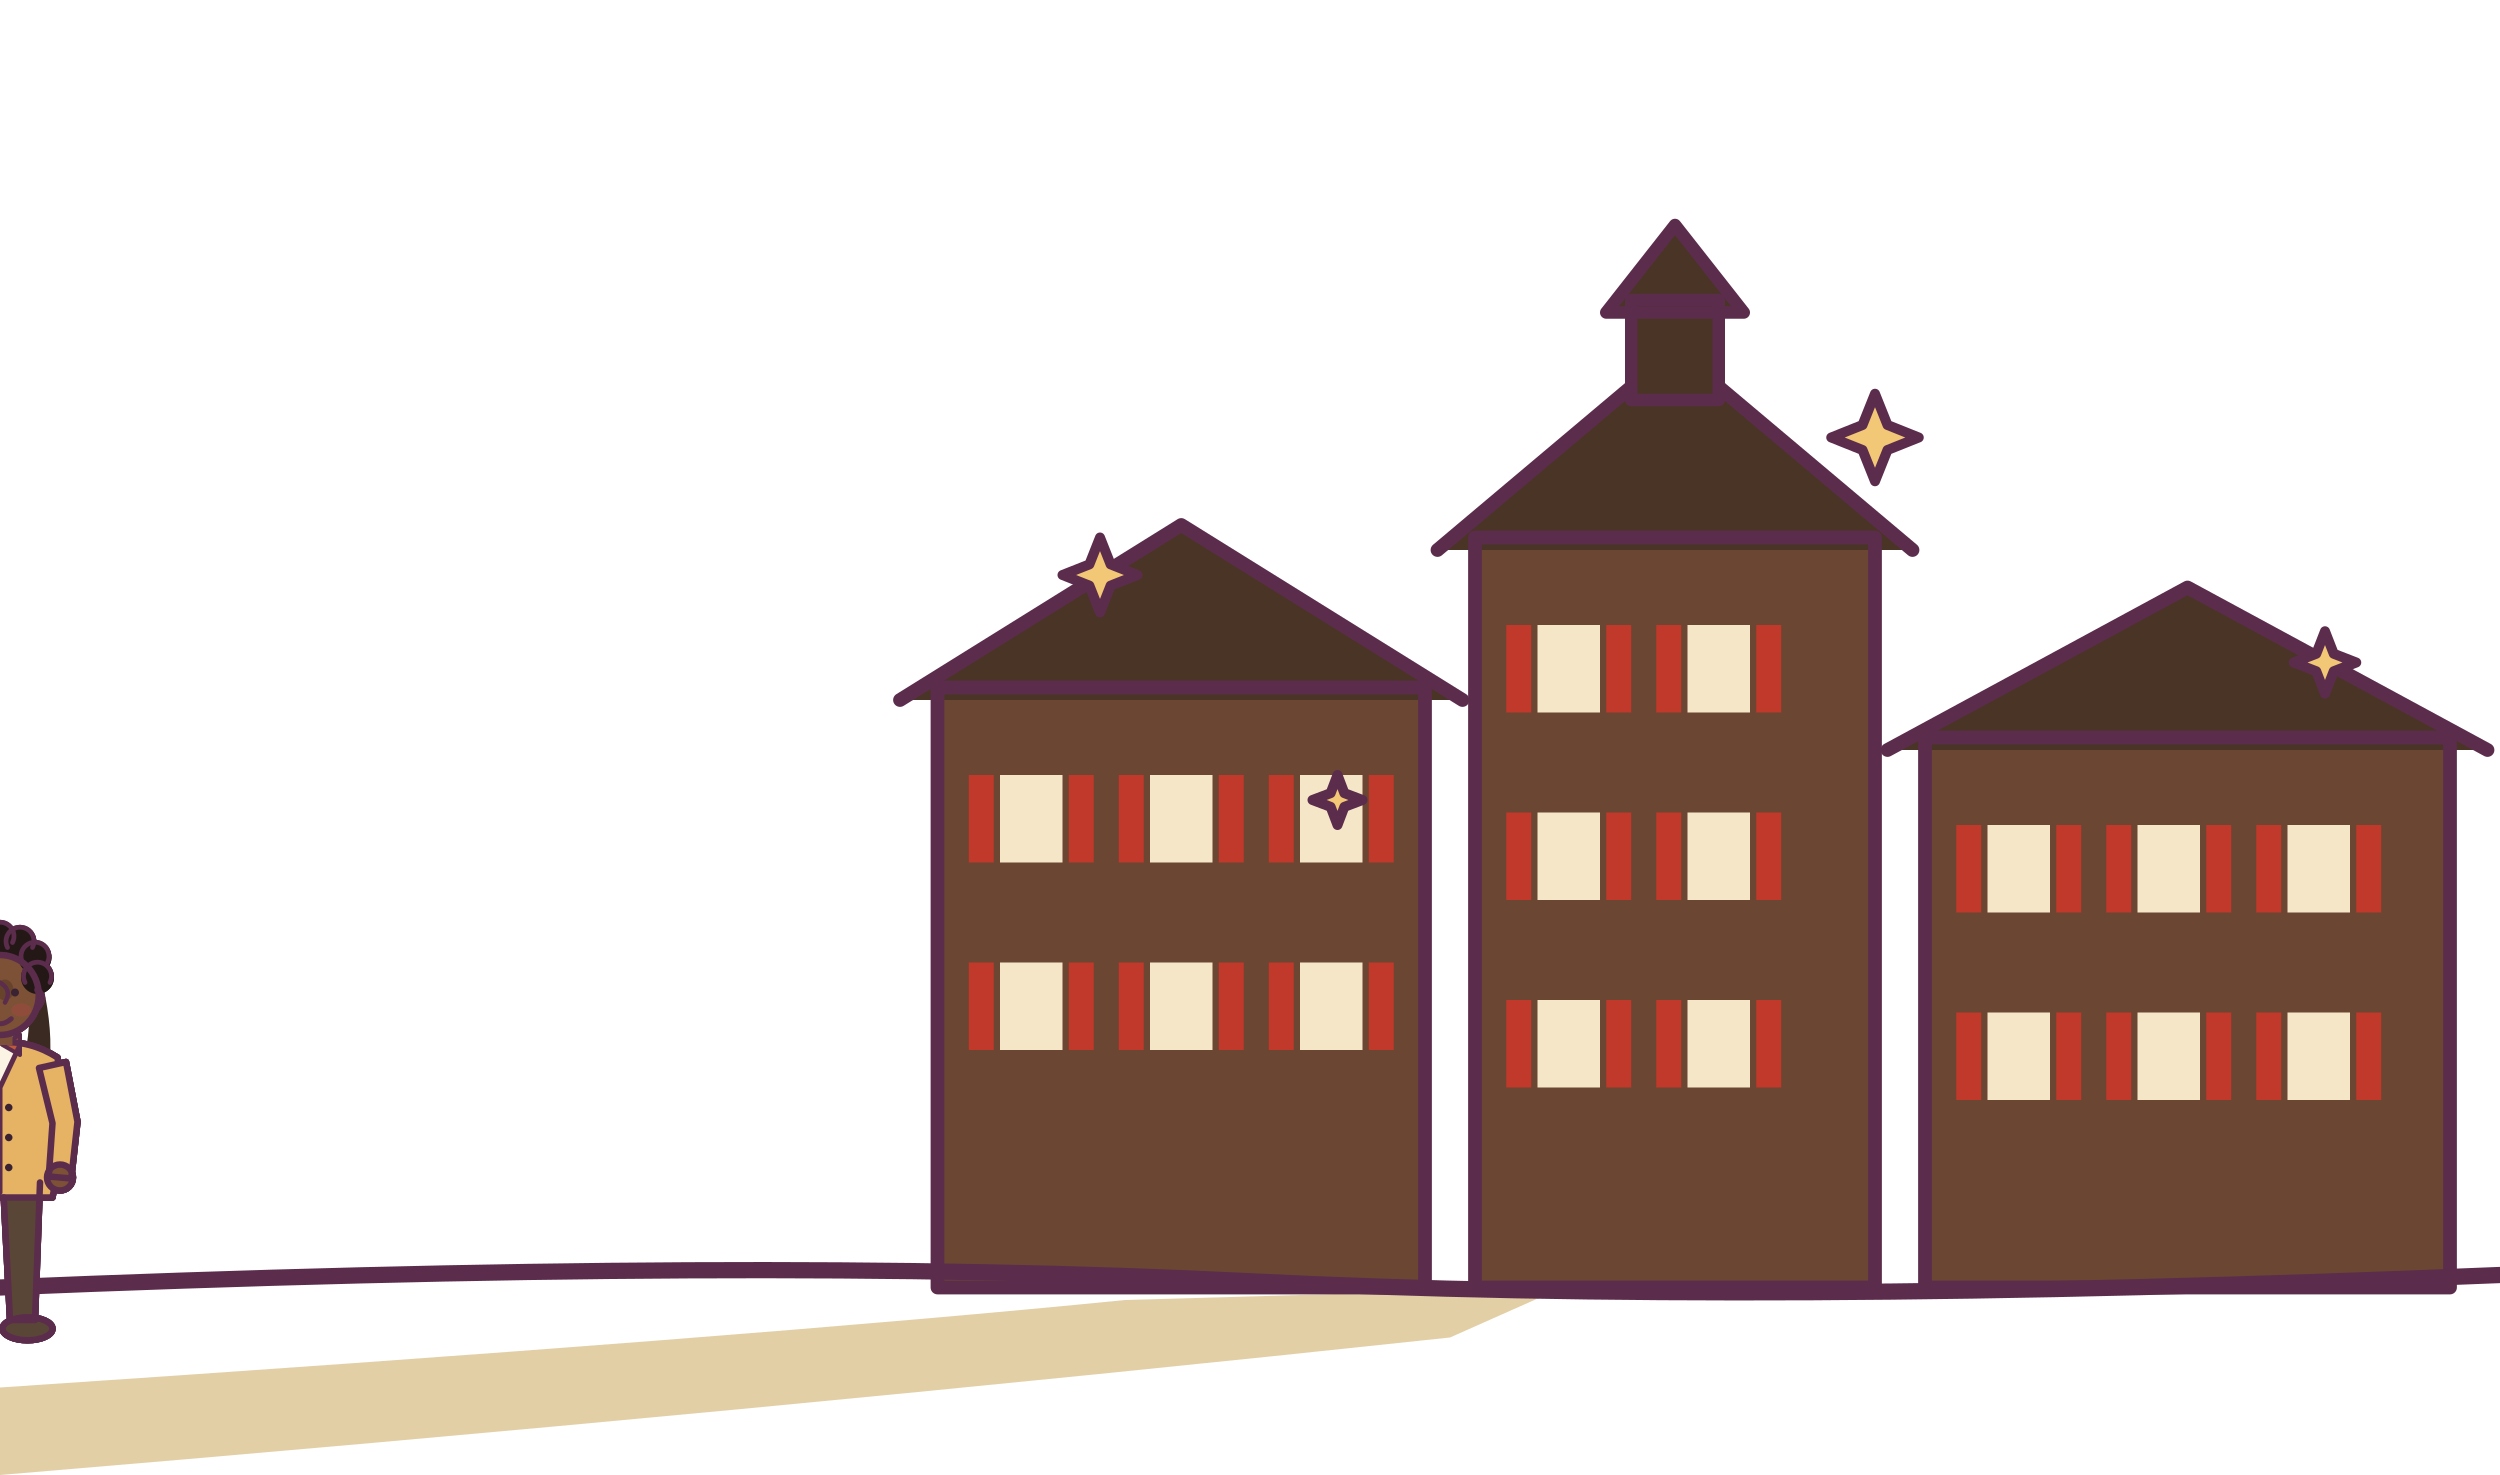
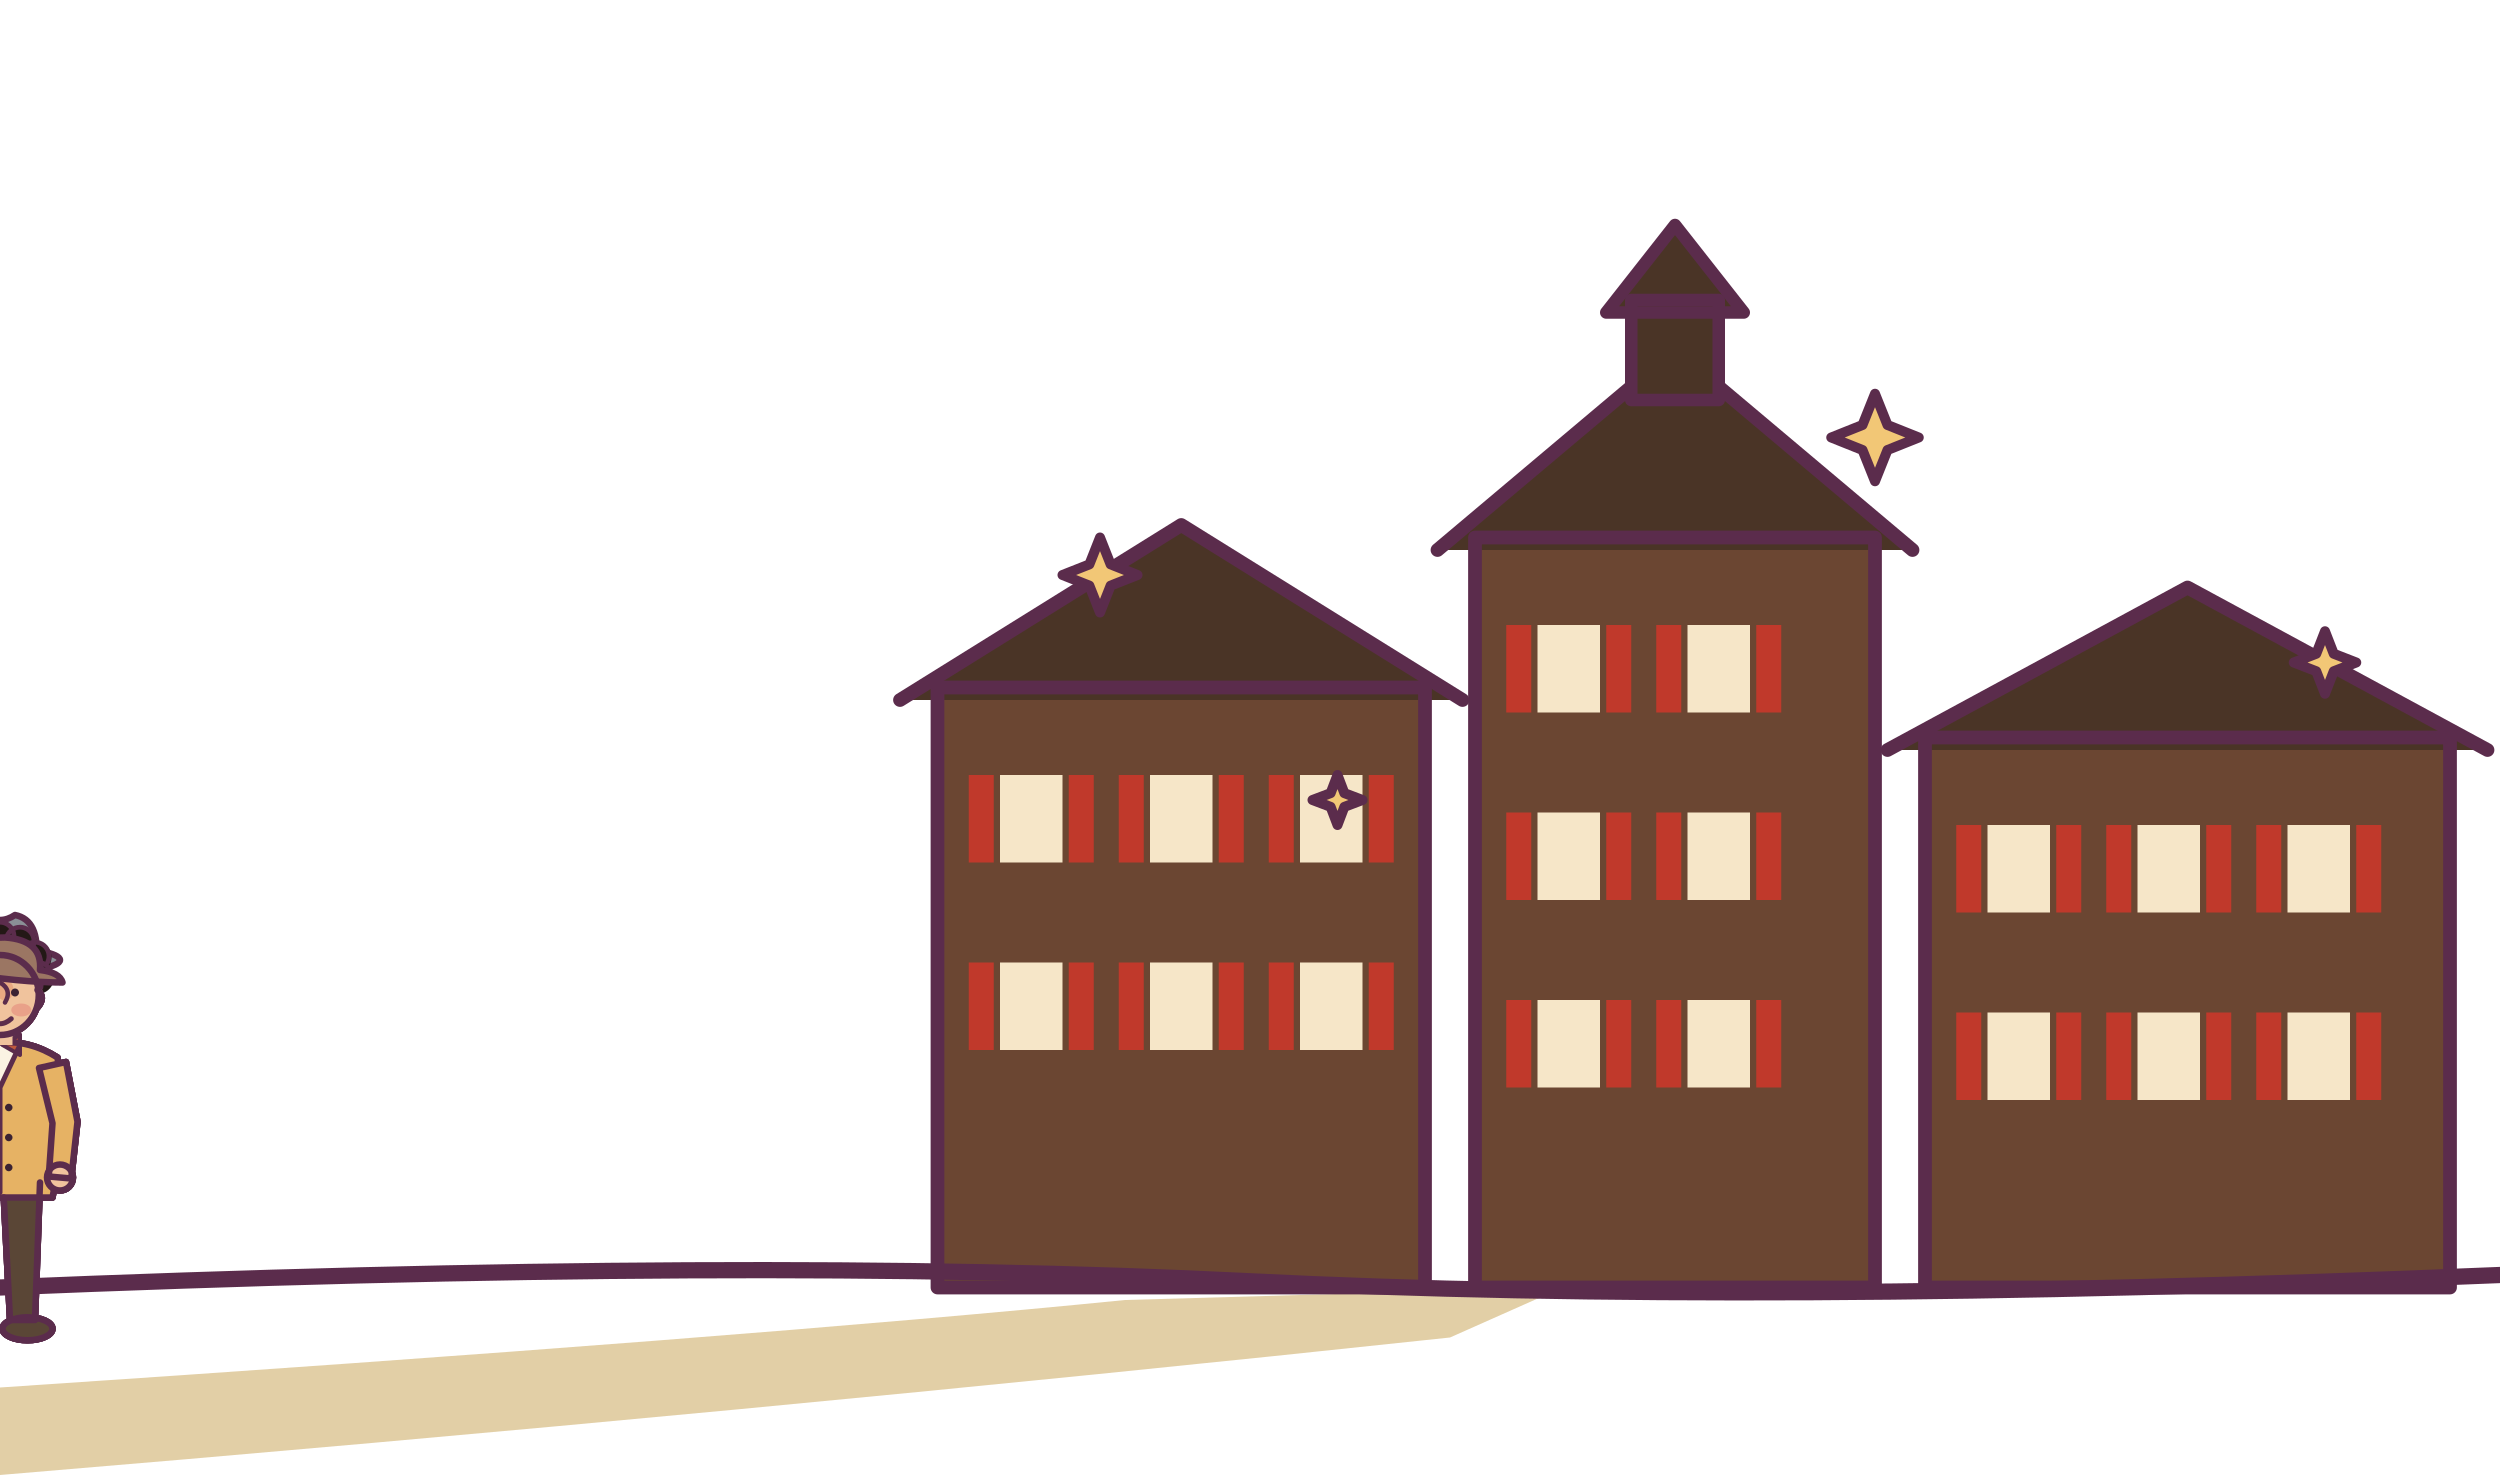
<svg viewBox="0 0 400 236" role="img" aria-label="The old Victorian distillery buildings, restored: dark brown with red shutters, gleaming, while a little line of visitors walks up the path">
  <g filter="url(#wash)">
    <path d="M0 222 Q120 214 180 208 L250 206 L232 214 Q120 226 0 236Z" fill="#e2cfa6" />
  </g>
  <g filter="url(#wash)">
    <rect x="150" y="110" width="78" height="96" fill="#6b4632" />
    <path d="M144 112 L189.0 84 L234 112Z" fill="#4a3426" />
  </g>
  <g filter="url(#wash)">
    <rect x="160" y="124" width="10" height="14" fill="#f6e6c8" />
    <rect x="155" y="124" width="4" height="14" fill="#c0392b" />
    <rect x="171" y="124" width="4" height="14" fill="#c0392b" />
    <rect x="184" y="124" width="10" height="14" fill="#f6e6c8" />
    <rect x="179" y="124" width="4" height="14" fill="#c0392b" />
    <rect x="195" y="124" width="4" height="14" fill="#c0392b" />
    <rect x="208" y="124" width="10" height="14" fill="#f6e6c8" />
    <rect x="203" y="124" width="4" height="14" fill="#c0392b" />
    <rect x="219" y="124" width="4" height="14" fill="#c0392b" />
    <rect x="160" y="154" width="10" height="14" fill="#f6e6c8" />
    <rect x="155" y="154" width="4" height="14" fill="#c0392b" />
    <rect x="171" y="154" width="4" height="14" fill="#c0392b" />
    <rect x="184" y="154" width="10" height="14" fill="#f6e6c8" />
    <rect x="179" y="154" width="4" height="14" fill="#c0392b" />
    <rect x="195" y="154" width="4" height="14" fill="#c0392b" />
    <rect x="208" y="154" width="10" height="14" fill="#f6e6c8" />
    <rect x="203" y="154" width="4" height="14" fill="#c0392b" />
    <rect x="219" y="154" width="4" height="14" fill="#c0392b" />
  </g>
  <g filter="url(#crayon)" fill="none" stroke="#5b2c4c" stroke-width="2.2" stroke-linecap="round" stroke-linejoin="round">
    <rect x="150" y="110" width="78" height="96" />
    <path d="M144 112 L189.0 84 L234 112" />
  </g>
  <g filter="url(#wash)">
    <rect x="236" y="86" width="64" height="120" fill="#6b4632" />
    <path d="M230 88 L268.0 56 L306 88Z" fill="#4a3426" />
  </g>
  <g filter="url(#wash)">
    <rect x="246" y="100" width="10" height="14" fill="#f6e6c8" />
    <rect x="241" y="100" width="4" height="14" fill="#c0392b" />
    <rect x="257" y="100" width="4" height="14" fill="#c0392b" />
    <rect x="270" y="100" width="10" height="14" fill="#f6e6c8" />
    <rect x="265" y="100" width="4" height="14" fill="#c0392b" />
    <rect x="281" y="100" width="4" height="14" fill="#c0392b" />
    <rect x="246" y="130" width="10" height="14" fill="#f6e6c8" />
    <rect x="241" y="130" width="4" height="14" fill="#c0392b" />
    <rect x="257" y="130" width="4" height="14" fill="#c0392b" />
    <rect x="270" y="130" width="10" height="14" fill="#f6e6c8" />
    <rect x="265" y="130" width="4" height="14" fill="#c0392b" />
    <rect x="281" y="130" width="4" height="14" fill="#c0392b" />
    <rect x="246" y="160" width="10" height="14" fill="#f6e6c8" />
    <rect x="241" y="160" width="4" height="14" fill="#c0392b" />
    <rect x="257" y="160" width="4" height="14" fill="#c0392b" />
    <rect x="270" y="160" width="10" height="14" fill="#f6e6c8" />
    <rect x="265" y="160" width="4" height="14" fill="#c0392b" />
    <rect x="281" y="160" width="4" height="14" fill="#c0392b" />
  </g>
  <g filter="url(#crayon)" fill="none" stroke="#5b2c4c" stroke-width="2.2" stroke-linecap="round" stroke-linejoin="round">
    <rect x="236" y="86" width="64" height="120" />
    <path d="M230 88 L268.0 56 L306 88" />
  </g>
  <g filter="url(#wash)">
    <rect x="308" y="118" width="84" height="88" fill="#6b4632" />
    <path d="M302 120 L350.0 94 L398 120Z" fill="#4a3426" />
  </g>
  <g filter="url(#wash)">
    <rect x="318" y="132" width="10" height="14" fill="#f6e6c8" />
    <rect x="313" y="132" width="4" height="14" fill="#c0392b" />
    <rect x="329" y="132" width="4" height="14" fill="#c0392b" />
    <rect x="342" y="132" width="10" height="14" fill="#f6e6c8" />
    <rect x="337" y="132" width="4" height="14" fill="#c0392b" />
    <rect x="353" y="132" width="4" height="14" fill="#c0392b" />
    <rect x="366" y="132" width="10" height="14" fill="#f6e6c8" />
    <rect x="361" y="132" width="4" height="14" fill="#c0392b" />
    <rect x="377" y="132" width="4" height="14" fill="#c0392b" />
    <rect x="318" y="162" width="10" height="14" fill="#f6e6c8" />
    <rect x="313" y="162" width="4" height="14" fill="#c0392b" />
    <rect x="329" y="162" width="4" height="14" fill="#c0392b" />
    <rect x="342" y="162" width="10" height="14" fill="#f6e6c8" />
    <rect x="337" y="162" width="4" height="14" fill="#c0392b" />
    <rect x="353" y="162" width="4" height="14" fill="#c0392b" />
    <rect x="366" y="162" width="10" height="14" fill="#f6e6c8" />
    <rect x="361" y="162" width="4" height="14" fill="#c0392b" />
    <rect x="377" y="162" width="4" height="14" fill="#c0392b" />
  </g>
  <g filter="url(#crayon)" fill="none" stroke="#5b2c4c" stroke-width="2.2" stroke-linecap="round" stroke-linejoin="round">
    <rect x="308" y="118" width="84" height="88" />
    <path d="M302 120 L350.0 94 L398 120" />
  </g>
  <g filter="url(#wash)">
    <rect x="261" y="48" width="14" height="16" fill="#4a3426" />
    <path d="M257 50 L268 36 L279 50Z" fill="#4a3426" />
  </g>
  <g filter="url(#crayon)" fill="none" stroke="#5b2c4c" stroke-width="2" stroke-linecap="round" stroke-linejoin="round">
    <rect x="261" y="48" width="14" height="16" />
    <path d="M257 50 L268 36 L279 50Z" />
  </g>
  <g filter="url(#crayon)" fill="none" stroke="#5b2c4c" stroke-width="2.6" stroke-linecap="round" stroke-linejoin="round">
    <path d="M0 206 Q120.0 201 200.0 205 T400 204" />
  </g>
  <g class="twinkle" style="transform-origin:176px 92px">
    <path d="M176 86 L177.7 90.3 L182 92 L177.7 93.7 L176 98 L174.3 93.7 L170 92 L174.3 90.3Z" fill="#f2c776" stroke="#5b2c4c" stroke-width="1.6" stroke-linejoin="round" />
  </g>
  <g class="twinkle d2" style="transform-origin:300px 70px">
    <path d="M300 63 L302 68 L307 70 L302 72 L300 77 L298 72 L293 70 L298 68Z" fill="#f2c776" stroke="#5b2c4c" stroke-width="1.6" stroke-linejoin="round" />
  </g>
  <g class="twinkle d3" style="transform-origin:372px 106px">
    <path d="M372 101 L373.4 104.6 L377 106 L373.4 107.4 L372 111 L370.6 107.4 L367 106 L370.6 104.6Z" fill="#f2c776" stroke="#5b2c4c" stroke-width="1.6" stroke-linejoin="round" />
  </g>
  <g class="twinkle d2" style="transform-origin:214px 128px">
    <path d="M214 124 L215.1 126.9 L218 128 L215.1 129.1 L214 132 L212.9 129.1 L210 128 L212.9 126.9Z" fill="#f2c776" stroke="#5b2c4c" stroke-width="1.6" stroke-linejoin="round" />
  </g>
  <g class="stroll" style="animation-delay:0.0s;--rest:24px">
    <g transform="translate(0 214) scale(0.4 0.4)">
      <g>
        <g class="bob">
          <g class="" style="transform-origin:-21px -109px">
            <g filter="url(#wash)">
              <path d="M-26.4 -110.2 L-31 -86.3 L-28.5 -63.6 L-19.5 -64.4 L-21 -85.7 L-15.6 -107.8Z" fill="#9db08a" />
-               <circle cx="-24" cy="-64" r="5.2" fill="#d09a6c" />
+               <circle cx="-24" cy="-64" r="5.2" fill="#f0c39d" />
            </g>
            <g filter="url(#boil)" fill="none" stroke="#5b2c4c" stroke-width="2.6" stroke-linecap="round" stroke-linejoin="round">
              <path d="M-26.4 -110.2 L-31 -86.3 L-28.5 -63.6 L-19.5 -64.4 L-21 -85.7 L-15.6 -107.8Z" />
              <circle cx="-24" cy="-64" r="5.2" />
            </g>
          </g>
          <g>
            <g filter="url(#wash)">
              <ellipse cx="-11" cy="-3.5" rx="10" ry="4.6" fill="#5a4636" />
              <ellipse cx="11" cy="-3.5" rx="10" ry="4.6" fill="#5a4636" />
              <path d="M-16 -62 L-14 -7 L-4 -7 L-1.5 -56 L1.5 -56 L4 -7 L14 -7 L16 -62Z" fill="#8c7a6b" />
              <path d="M-23 -112 Q-27 -86 -21 -56 L21 -56 Q27 -86 23 -112 Q12 -119 0 -118 Q-12 -119 -23 -112Z" fill="#9db08a" />
              <path d="M-8 -117 L0 -100 L8 -117Z" fill="#fbf3e3" />
              <path d="M-8 -121 L-1 -117 L-8 -113Z M8 -121 L1 -117 L8 -113Z" fill="#c0583c" />
            </g>
            <g filter="url(#boil)" fill="none" stroke="#5b2c4c" stroke-width="2.6" stroke-linecap="round" stroke-linejoin="round">
              <ellipse cx="-11" cy="-3.5" rx="10" ry="4.6" />
              <ellipse cx="11" cy="-3.5" rx="10" ry="4.6" />
              <path d="M-16 -62 L-14 -7 L-4 -7 L-1.5 -56 M1.5 -56 L4 -7 L14 -7 L16 -62" />
              <path d="M-23 -112 Q-27 -86 -21 -56 L21 -56 Q27 -86 23 -112 Q12 -119 0 -118 Q-12 -119 -23 -112Z" />
              <path d="M-8 -117 L0 -100 L8 -117 M0 -100 L0 -58" stroke-width="2" />
              <circle cx="3.5" cy="-92" r="1.5" fill="#3b2233" stroke="none" />
              <circle cx="3.5" cy="-80" r="1.5" fill="#3b2233" stroke="none" />
              <circle cx="3.5" cy="-68" r="1.5" fill="#3b2233" stroke="none" />
              <path d="M-8 -121 L-1 -117 L-8 -113Z M8 -121 L1 -117 L8 -113Z" stroke-width="1.6" />
            </g>
          </g>
          <g>
            <g filter="url(#wash)">
-               <path d="M-16 -146 Q-21 -126 -20 -112 L-10 -113 Q-13 -128 -11 -144Z M16 -146 Q21 -126 20 -112 L10 -113 Q13 -128 11 -144Z" fill="#3b2a22" />
-               <rect x="-5" y="-125" width="10" height="8" fill="#d09a6c" />
-               <ellipse cx="0" cy="-137" rx="15.5" ry="16" fill="#d09a6c" />
-               <ellipse cx="-14.5" cy="-136" rx="3" ry="4.4" fill="#d09a6c" />
-               <ellipse cx="14.5" cy="-136" rx="3" ry="4.4" fill="#d09a6c" />
-               <ellipse cx="-8.5" cy="-131" rx="4" ry="2.6" fill="#c96f5c" opacity=".6" />
-               <ellipse cx="8.5" cy="-131" rx="4" ry="2.6" fill="#c96f5c" opacity=".6" />
-               <ellipse cx="2" cy="-139" rx="3.4" ry="4.2" fill="#bd855a" />
-               <path d="M-16 -140 Q-19 -160 0 -158 Q19 -160 16 -140 Q14 -150 4 -151 Q-2 -146 -9 -150 Q-14 -148 -16 -140Z" fill="#3b2a22" />
+               <rect x="-5" y="-125" width="10" height="8" fill="#f0c39d" />
+               <ellipse cx="0" cy="-137" rx="15.5" ry="16" fill="#f0c39d" />
+               <ellipse cx="-14.5" cy="-136" rx="3" ry="4.4" fill="#f0c39d" />
+               <ellipse cx="14.5" cy="-136" rx="3" ry="4.4" fill="#f0c39d" />
+               <ellipse cx="-8.5" cy="-131" rx="4" ry="2.6" fill="#e48b7c" opacity=".6" />
+               <ellipse cx="8.5" cy="-131" rx="4" ry="2.6" fill="#e48b7c" opacity=".6" />
+               <ellipse cx="2" cy="-139" rx="3.4" ry="4.2" fill="#e9a982" />
+               <ellipse cx="0" cy="-151" rx="24" ry="4.8" fill="#8a8f96" />
+               <path d="M-14.5 -151 Q-16 -167 -6 -169 Q0 -165 6 -169 Q16 -167 14.5 -151Z" fill="#8a8f96" />
            </g>
            <g filter="url(#boil)" fill="none" stroke="#5b2c4c" stroke-width="2.6" stroke-linecap="round" stroke-linejoin="round">
              <ellipse cx="0" cy="-137" rx="15.5" ry="16" />
              <path d="M-15.0 -139 q-3.5 3 0 7" />
              <path d="M15.0 -139 q3.5 3 0 7" />
              <circle cx="-6" cy="-138" r="1.6" fill="#3b2233" stroke="none" />
              <circle cx="6" cy="-138" r="1.6" fill="#3b2233" stroke="none" />
              <path d="M-4.5 -127.5 q4.5 4 9 0" stroke-width="2" />
              <path d="M0 -142 q5 3 2 8" stroke-width="1.8" />
-               <path d="M-16 -140 Q-19 -160 0 -158 Q19 -160 16 -140" />
+               <ellipse cx="0" cy="-151" rx="24" ry="4.8" />
+               <path d="M-14.5 -151 Q-16 -167 -6 -169 Q0 -165 6 -169 Q16 -167 14.5 -151" />
+               <path d="M-14.3 -155.5 L14.3 -155.5" stroke="#3b2233" stroke-width="3.2" />
            </g>
          </g>
          <g class="" style="transform-origin:21px -109px">
            <g filter="url(#wash)">
              <path d="M15.6 -107.8 L21 -85.7 L19.5 -64.4 L28.5 -63.6 L31 -86.3 L26.4 -110.2Z" fill="#9db08a" />
-               <circle cx="24" cy="-64" r="5.2" fill="#d09a6c" />
+               <circle cx="24" cy="-64" r="5.2" fill="#f0c39d" />
            </g>
            <g filter="url(#boil)" fill="none" stroke="#5b2c4c" stroke-width="2.6" stroke-linecap="round" stroke-linejoin="round">
              <path d="M15.6 -107.8 L21 -85.7 L19.5 -64.4 L28.5 -63.6 L31 -86.3 L26.4 -110.2Z" />
              <circle cx="24" cy="-64" r="5.2" />
            </g>
          </g>
        </g>
      </g>
    </g>
  </g>
  <g class="stroll" style="animation-delay:-2.5s;--rest:62px">
    <g transform="translate(0 214) scale(0.4 0.4)">
      <g>
        <g class="bob">
          <g class="" style="transform-origin:-21px -109px">
            <g filter="url(#wash)">
              <path d="M-26.4 -110.2 L-31 -86.3 L-28.5 -63.6 L-19.5 -64.4 L-21 -85.7 L-15.6 -107.8Z" fill="#c25c86" />
              <circle cx="-24" cy="-64" r="5.2" fill="#a9714b" />
            </g>
            <g filter="url(#boil)" fill="none" stroke="#5b2c4c" stroke-width="2.6" stroke-linecap="round" stroke-linejoin="round">
              <path d="M-26.4 -110.2 L-31 -86.3 L-28.5 -63.6 L-19.5 -64.4 L-21 -85.7 L-15.6 -107.8Z" />
              <circle cx="-24" cy="-64" r="5.2" />
            </g>
          </g>
          <g>
            <g filter="url(#wash)">
              <ellipse cx="-11" cy="-3.5" rx="10" ry="4.6" fill="#5a4636" />
              <ellipse cx="11" cy="-3.5" rx="10" ry="4.6" fill="#5a4636" />
              <path d="M-16 -62 L-14 -7 L-4 -7 L-1.5 -56 L1.5 -56 L4 -7 L14 -7 L16 -62Z" fill="#6f6760" />
              <path d="M-23 -112 Q-27 -86 -21 -56 L21 -56 Q27 -86 23 -112 Q12 -119 0 -118 Q-12 -119 -23 -112Z" fill="#c25c86" />
              <path d="M-8 -117 L0 -100 L8 -117Z" fill="#fbf3e3" />
              <path d="M-8 -121 L-1 -117 L-8 -113Z M8 -121 L1 -117 L8 -113Z" fill="#c0583c" />
            </g>
            <g filter="url(#boil)" fill="none" stroke="#5b2c4c" stroke-width="2.6" stroke-linecap="round" stroke-linejoin="round">
              <ellipse cx="-11" cy="-3.5" rx="10" ry="4.6" />
              <ellipse cx="11" cy="-3.5" rx="10" ry="4.6" />
              <path d="M-16 -62 L-14 -7 L-4 -7 L-1.5 -56 M1.5 -56 L4 -7 L14 -7 L16 -62" />
              <path d="M-23 -112 Q-27 -86 -21 -56 L21 -56 Q27 -86 23 -112 Q12 -119 0 -118 Q-12 -119 -23 -112Z" />
              <path d="M-8 -117 L0 -100 L8 -117 M0 -100 L0 -58" stroke-width="2" />
              <circle cx="3.5" cy="-92" r="1.5" fill="#3b2233" stroke="none" />
              <circle cx="3.5" cy="-80" r="1.5" fill="#3b2233" stroke="none" />
              <circle cx="3.5" cy="-68" r="1.5" fill="#3b2233" stroke="none" />
              <path d="M-8 -121 L-1 -117 L-8 -113Z M8 -121 L1 -117 L8 -113Z" stroke-width="1.6" />
            </g>
          </g>
          <g>
            <g filter="url(#wash)">
              <rect x="-5" y="-125" width="10" height="8" fill="#a9714b" />
              <ellipse cx="0" cy="-137" rx="15.5" ry="16" fill="#a9714b" />
              <ellipse cx="-14.5" cy="-136" rx="3" ry="4.4" fill="#a9714b" />
              <ellipse cx="14.5" cy="-136" rx="3" ry="4.4" fill="#a9714b" />
              <ellipse cx="-8.5" cy="-131" rx="4" ry="2.6" fill="#b9584a" opacity=".6" />
              <ellipse cx="8.5" cy="-131" rx="4" ry="2.6" fill="#b9584a" opacity=".6" />
              <ellipse cx="2" cy="-139" rx="3.4" ry="4.2" fill="#93603e" />
              <circle cx="-15" cy="-144" r="6.6" fill="#231816" />
              <circle cx="-14" cy="-152" r="6.6" fill="#231816" />
              <circle cx="-8" cy="-158" r="6.6" fill="#231816" />
              <circle cx="0" cy="-160" r="6.6" fill="#231816" />
              <circle cx="8" cy="-158" r="6.6" fill="#231816" />
              <circle cx="14" cy="-152" r="6.6" fill="#231816" />
              <circle cx="15" cy="-144" r="6.6" fill="#231816" />
            </g>
            <g filter="url(#boil)" fill="none" stroke="#5b2c4c" stroke-width="2.6" stroke-linecap="round" stroke-linejoin="round">
              <ellipse cx="0" cy="-137" rx="15.5" ry="16" />
              <path d="M-15.0 -139 q-3.5 3 0 7" />
              <path d="M15.0 -139 q3.5 3 0 7" />
              <circle cx="-6" cy="-138" r="1.6" fill="#3b2233" stroke="none" />
              <circle cx="6" cy="-138" r="1.6" fill="#3b2233" stroke="none" />
              <path d="M-4.5 -127.5 q4.5 4 9 0" stroke-width="2" />
              <path d="M0 -142 q5 3 2 8" stroke-width="1.8" />
              <path d="M-20 -142 a5.6 5.6 0 1 1 10 0" stroke-width="1.9" />
              <path d="M-19 -150 a5.6 5.6 0 1 1 10 0" stroke-width="1.9" />
              <path d="M-13 -156 a5.6 5.6 0 1 1 10 0" stroke-width="1.9" />
              <path d="M-5 -158 a5.6 5.6 0 1 1 10 0" stroke-width="1.9" />
              <path d="M3 -156 a5.6 5.6 0 1 1 10 0" stroke-width="1.9" />
              <path d="M9 -150 a5.6 5.6 0 1 1 10 0" stroke-width="1.9" />
              <path d="M10 -142 a5.6 5.6 0 1 1 10 0" stroke-width="1.9" />
            </g>
          </g>
          <g class="" style="transform-origin:21px -109px">
            <g filter="url(#wash)">
              <path d="M15.6 -107.8 L21 -85.7 L19.5 -64.4 L28.5 -63.6 L31 -86.3 L26.4 -110.2Z" fill="#c25c86" />
              <circle cx="24" cy="-64" r="5.2" fill="#a9714b" />
            </g>
            <g filter="url(#boil)" fill="none" stroke="#5b2c4c" stroke-width="2.6" stroke-linecap="round" stroke-linejoin="round">
              <path d="M15.6 -107.8 L21 -85.7 L19.5 -64.4 L28.5 -63.6 L31 -86.3 L26.4 -110.2Z" />
              <circle cx="24" cy="-64" r="5.2" />
            </g>
          </g>
        </g>
      </g>
    </g>
  </g>
  <g class="stroll" style="animation-delay:-5.0s;--rest:100px">
    <g transform="translate(0 214) scale(0.4 0.4)">
      <g>
        <g class="bob">
          <g class="" style="transform-origin:-21px -109px">
            <g filter="url(#wash)">
              <path d="M-26.4 -110.2 L-31 -86.3 L-28.5 -63.6 L-19.5 -64.4 L-21 -85.7 L-15.6 -107.8Z" fill="#6d7f99" />
              <circle cx="-24" cy="-64" r="5.2" fill="#f0c39d" />
            </g>
            <g filter="url(#boil)" fill="none" stroke="#5b2c4c" stroke-width="2.6" stroke-linecap="round" stroke-linejoin="round">
              <path d="M-26.4 -110.2 L-31 -86.3 L-28.5 -63.6 L-19.5 -64.4 L-21 -85.7 L-15.6 -107.8Z" />
              <circle cx="-24" cy="-64" r="5.2" />
            </g>
          </g>
          <g>
            <g filter="url(#wash)">
              <ellipse cx="-11" cy="-3.5" rx="10" ry="4.6" fill="#5a4636" />
              <ellipse cx="11" cy="-3.5" rx="10" ry="4.6" fill="#5a4636" />
              <path d="M-16 -62 L-14 -7 L-4 -7 L-1.5 -56 L1.5 -56 L4 -7 L14 -7 L16 -62Z" fill="#8c7a6b" />
              <path d="M-23 -112 Q-27 -86 -21 -56 L21 -56 Q27 -86 23 -112 Q12 -119 0 -118 Q-12 -119 -23 -112Z" fill="#6d7f99" />
              <path d="M-8 -117 L0 -100 L8 -117Z" fill="#fbf3e3" />
              <path d="M-8 -121 L-1 -117 L-8 -113Z M8 -121 L1 -117 L8 -113Z" fill="#c0583c" />
            </g>
            <g filter="url(#boil)" fill="none" stroke="#5b2c4c" stroke-width="2.6" stroke-linecap="round" stroke-linejoin="round">
              <ellipse cx="-11" cy="-3.5" rx="10" ry="4.6" />
              <ellipse cx="11" cy="-3.5" rx="10" ry="4.6" />
              <path d="M-16 -62 L-14 -7 L-4 -7 L-1.5 -56 M1.5 -56 L4 -7 L14 -7 L16 -62" />
              <path d="M-23 -112 Q-27 -86 -21 -56 L21 -56 Q27 -86 23 -112 Q12 -119 0 -118 Q-12 -119 -23 -112Z" />
              <path d="M-8 -117 L0 -100 L8 -117 M0 -100 L0 -58" stroke-width="2" />
              <circle cx="3.5" cy="-92" r="1.5" fill="#3b2233" stroke="none" />
              <circle cx="3.5" cy="-80" r="1.5" fill="#3b2233" stroke="none" />
              <circle cx="3.5" cy="-68" r="1.5" fill="#3b2233" stroke="none" />
              <path d="M-8 -121 L-1 -117 L-8 -113Z M8 -121 L1 -117 L8 -113Z" stroke-width="1.6" />
            </g>
          </g>
          <g>
            <g filter="url(#wash)">
              <rect x="-5" y="-125" width="10" height="8" fill="#f0c39d" />
              <ellipse cx="0" cy="-137" rx="15.5" ry="16" fill="#f0c39d" />
              <ellipse cx="-14.5" cy="-136" rx="3" ry="4.4" fill="#f0c39d" />
              <ellipse cx="14.5" cy="-136" rx="3" ry="4.4" fill="#f0c39d" />
              <ellipse cx="-8.5" cy="-131" rx="4" ry="2.6" fill="#e48b7c" opacity=".6" />
              <ellipse cx="8.5" cy="-131" rx="4" ry="2.6" fill="#e48b7c" opacity=".6" />
              <ellipse cx="2" cy="-139" rx="3.4" ry="4.2" fill="#e9a982" />
              <path d="M-16 -140 Q-19 -160 0 -158 Q19 -160 16 -140 Q14 -150 4 -151 Q-2 -146 -9 -150 Q-14 -148 -16 -140Z" fill="#c9a15a" />
            </g>
            <g filter="url(#boil)" fill="none" stroke="#5b2c4c" stroke-width="2.6" stroke-linecap="round" stroke-linejoin="round">
              <ellipse cx="0" cy="-137" rx="15.5" ry="16" />
              <path d="M-15.0 -139 q-3.5 3 0 7" />
              <path d="M15.0 -139 q3.5 3 0 7" />
              <circle cx="-6" cy="-138" r="1.6" fill="#3b2233" stroke="none" />
              <circle cx="6" cy="-138" r="1.6" fill="#3b2233" stroke="none" />
              <circle cx="-6" cy="-138" r="4.8" stroke-width="1.7" />
              <circle cx="6" cy="-138" r="4.8" stroke-width="1.7" />
              <path d="M-1.2 -138 h2.4 M-10.8 -138.6 L-14.5 -140 M10.8 -138.6 L14.5 -140" stroke-width="1.6" />
              <path d="M-4.5 -127.5 q4.5 4 9 0" stroke-width="2" />
              <path d="M0 -142 q5 3 2 8" stroke-width="1.8" />
              <path d="M-16 -140 Q-19 -160 0 -158 Q19 -160 16 -140" />
            </g>
          </g>
          <g class="" style="transform-origin:21px -109px">
            <g filter="url(#wash)">
              <path d="M15.6 -107.8 L21 -85.7 L19.5 -64.4 L28.5 -63.6 L31 -86.3 L26.4 -110.2Z" fill="#6d7f99" />
              <circle cx="24" cy="-64" r="5.2" fill="#f0c39d" />
            </g>
            <g filter="url(#boil)" fill="none" stroke="#5b2c4c" stroke-width="2.6" stroke-linecap="round" stroke-linejoin="round">
              <path d="M15.6 -107.8 L21 -85.7 L19.5 -64.4 L28.5 -63.6 L31 -86.3 L26.4 -110.2Z" />
              <circle cx="24" cy="-64" r="5.2" />
            </g>
          </g>
        </g>
      </g>
    </g>
  </g>
  <g class="stroll" style="animation-delay:-7.5s;--rest:138px">
    <g transform="translate(0 214) scale(0.4 0.4)">
      <g>
        <g class="bob">
          <g class="" style="transform-origin:-21px -109px">
            <g filter="url(#wash)">
              <path d="M-26.4 -110.2 L-31 -86.3 L-28.5 -63.6 L-19.5 -64.4 L-21 -85.7 L-15.6 -107.8Z" fill="#e6b264" />
-               <circle cx="-24" cy="-64" r="5.2" fill="#7c5136" />
+               <circle cx="-24" cy="-64" r="5.2" fill="#f0c39d" />
            </g>
            <g filter="url(#boil)" fill="none" stroke="#5b2c4c" stroke-width="2.6" stroke-linecap="round" stroke-linejoin="round">
              <path d="M-26.4 -110.2 L-31 -86.3 L-28.5 -63.6 L-19.5 -64.4 L-21 -85.7 L-15.6 -107.8Z" />
              <circle cx="-24" cy="-64" r="5.2" />
            </g>
          </g>
          <g>
            <g filter="url(#wash)">
              <ellipse cx="-11" cy="-3.5" rx="10" ry="4.6" fill="#5a4636" />
              <ellipse cx="11" cy="-3.5" rx="10" ry="4.6" fill="#5a4636" />
              <path d="M-16 -62 L-14 -7 L-4 -7 L-1.5 -56 L1.5 -56 L4 -7 L14 -7 L16 -62Z" fill="#5a4636" />
              <path d="M-23 -112 Q-27 -86 -21 -56 L21 -56 Q27 -86 23 -112 Q12 -119 0 -118 Q-12 -119 -23 -112Z" fill="#e6b264" />
              <path d="M-8 -117 L0 -100 L8 -117Z" fill="#fbf3e3" />
              <path d="M-8 -121 L-1 -117 L-8 -113Z M8 -121 L1 -117 L8 -113Z" fill="#c0583c" />
            </g>
            <g filter="url(#boil)" fill="none" stroke="#5b2c4c" stroke-width="2.6" stroke-linecap="round" stroke-linejoin="round">
              <ellipse cx="-11" cy="-3.5" rx="10" ry="4.6" />
              <ellipse cx="11" cy="-3.5" rx="10" ry="4.6" />
              <path d="M-16 -62 L-14 -7 L-4 -7 L-1.5 -56 M1.5 -56 L4 -7 L14 -7 L16 -62" />
              <path d="M-23 -112 Q-27 -86 -21 -56 L21 -56 Q27 -86 23 -112 Q12 -119 0 -118 Q-12 -119 -23 -112Z" />
              <path d="M-8 -117 L0 -100 L8 -117 M0 -100 L0 -58" stroke-width="2" />
              <circle cx="3.5" cy="-92" r="1.5" fill="#3b2233" stroke="none" />
              <circle cx="3.5" cy="-80" r="1.5" fill="#3b2233" stroke="none" />
              <circle cx="3.5" cy="-68" r="1.5" fill="#3b2233" stroke="none" />
              <path d="M-8 -121 L-1 -117 L-8 -113Z M8 -121 L1 -117 L8 -113Z" stroke-width="1.6" />
            </g>
          </g>
          <g>
            <g filter="url(#wash)">
-               <rect x="-5" y="-125" width="10" height="8" fill="#7c5136" />
-               <ellipse cx="0" cy="-137" rx="15.5" ry="16" fill="#7c5136" />
-               <ellipse cx="-14.5" cy="-136" rx="3" ry="4.4" fill="#7c5136" />
-               <ellipse cx="14.5" cy="-136" rx="3" ry="4.4" fill="#7c5136" />
-               <ellipse cx="-8.5" cy="-131" rx="4" ry="2.6" fill="#9c4a3e" opacity=".6" />
-               <ellipse cx="8.5" cy="-131" rx="4" ry="2.6" fill="#9c4a3e" opacity=".6" />
-               <ellipse cx="2" cy="-139" rx="3.4" ry="4.2" fill="#68432c" />
-               <circle cx="-15" cy="-144" r="6.6" fill="#231816" />
-               <circle cx="-14" cy="-152" r="6.6" fill="#231816" />
-               <circle cx="-8" cy="-158" r="6.6" fill="#231816" />
-               <circle cx="0" cy="-160" r="6.6" fill="#231816" />
-               <circle cx="8" cy="-158" r="6.6" fill="#231816" />
-               <circle cx="14" cy="-152" r="6.6" fill="#231816" />
-               <circle cx="15" cy="-144" r="6.6" fill="#231816" />
+               <rect x="-5" y="-125" width="10" height="8" fill="#f0c39d" />
+               <ellipse cx="0" cy="-137" rx="15.5" ry="16" fill="#f0c39d" />
+               <ellipse cx="-14.5" cy="-136" rx="3" ry="4.4" fill="#f0c39d" />
+               <ellipse cx="14.5" cy="-136" rx="3" ry="4.4" fill="#f0c39d" />
+               <ellipse cx="-8.5" cy="-131" rx="4" ry="2.6" fill="#e48b7c" opacity=".6" />
+               <ellipse cx="8.5" cy="-131" rx="4" ry="2.6" fill="#e48b7c" opacity=".6" />
+               <ellipse cx="2" cy="-139" rx="3.4" ry="4.2" fill="#e9a982" />
+               <path d="M-16 -146 Q-15 -160 2 -160 Q17 -159 16 -147 Q24 -146 25 -142 Q8 -142 -16 -146Z" fill="#9b7663" />
            </g>
            <g filter="url(#boil)" fill="none" stroke="#5b2c4c" stroke-width="2.6" stroke-linecap="round" stroke-linejoin="round">
              <ellipse cx="0" cy="-137" rx="15.5" ry="16" />
              <path d="M-15.0 -139 q-3.5 3 0 7" />
              <path d="M15.0 -139 q3.5 3 0 7" />
              <circle cx="-6" cy="-138" r="1.6" fill="#3b2233" stroke="none" />
              <circle cx="6" cy="-138" r="1.6" fill="#3b2233" stroke="none" />
              <path d="M-4.5 -127.5 q4.5 4 9 0" stroke-width="2" />
              <path d="M0 -142 q5 3 2 8" stroke-width="1.8" />
-               <path d="M-20 -142 a5.6 5.6 0 1 1 10 0" stroke-width="1.9" />
-               <path d="M-19 -150 a5.6 5.6 0 1 1 10 0" stroke-width="1.9" />
-               <path d="M-13 -156 a5.6 5.6 0 1 1 10 0" stroke-width="1.9" />
-               <path d="M-5 -158 a5.6 5.6 0 1 1 10 0" stroke-width="1.9" />
-               <path d="M3 -156 a5.6 5.6 0 1 1 10 0" stroke-width="1.9" />
-               <path d="M9 -150 a5.6 5.6 0 1 1 10 0" stroke-width="1.9" />
-               <path d="M10 -142 a5.6 5.6 0 1 1 10 0" stroke-width="1.9" />
+               <path d="M-16 -146 Q-15 -160 2 -160 Q17 -159 16 -147 Q24 -146 25 -142 Q8 -142 -16 -146Z" />
            </g>
          </g>
          <g class="" style="transform-origin:21px -109px">
            <g filter="url(#wash)">
              <path d="M15.6 -107.8 L21 -85.7 L19.5 -64.4 L28.5 -63.6 L31 -86.3 L26.4 -110.2Z" fill="#e6b264" />
-               <circle cx="24" cy="-64" r="5.2" fill="#7c5136" />
+               <circle cx="24" cy="-64" r="5.2" fill="#f0c39d" />
            </g>
            <g filter="url(#boil)" fill="none" stroke="#5b2c4c" stroke-width="2.6" stroke-linecap="round" stroke-linejoin="round">
              <path d="M15.6 -107.8 L21 -85.7 L19.5 -64.4 L28.5 -63.6 L31 -86.3 L26.4 -110.2Z" />
              <circle cx="24" cy="-64" r="5.2" />
            </g>
          </g>
        </g>
      </g>
    </g>
  </g>
</svg>
